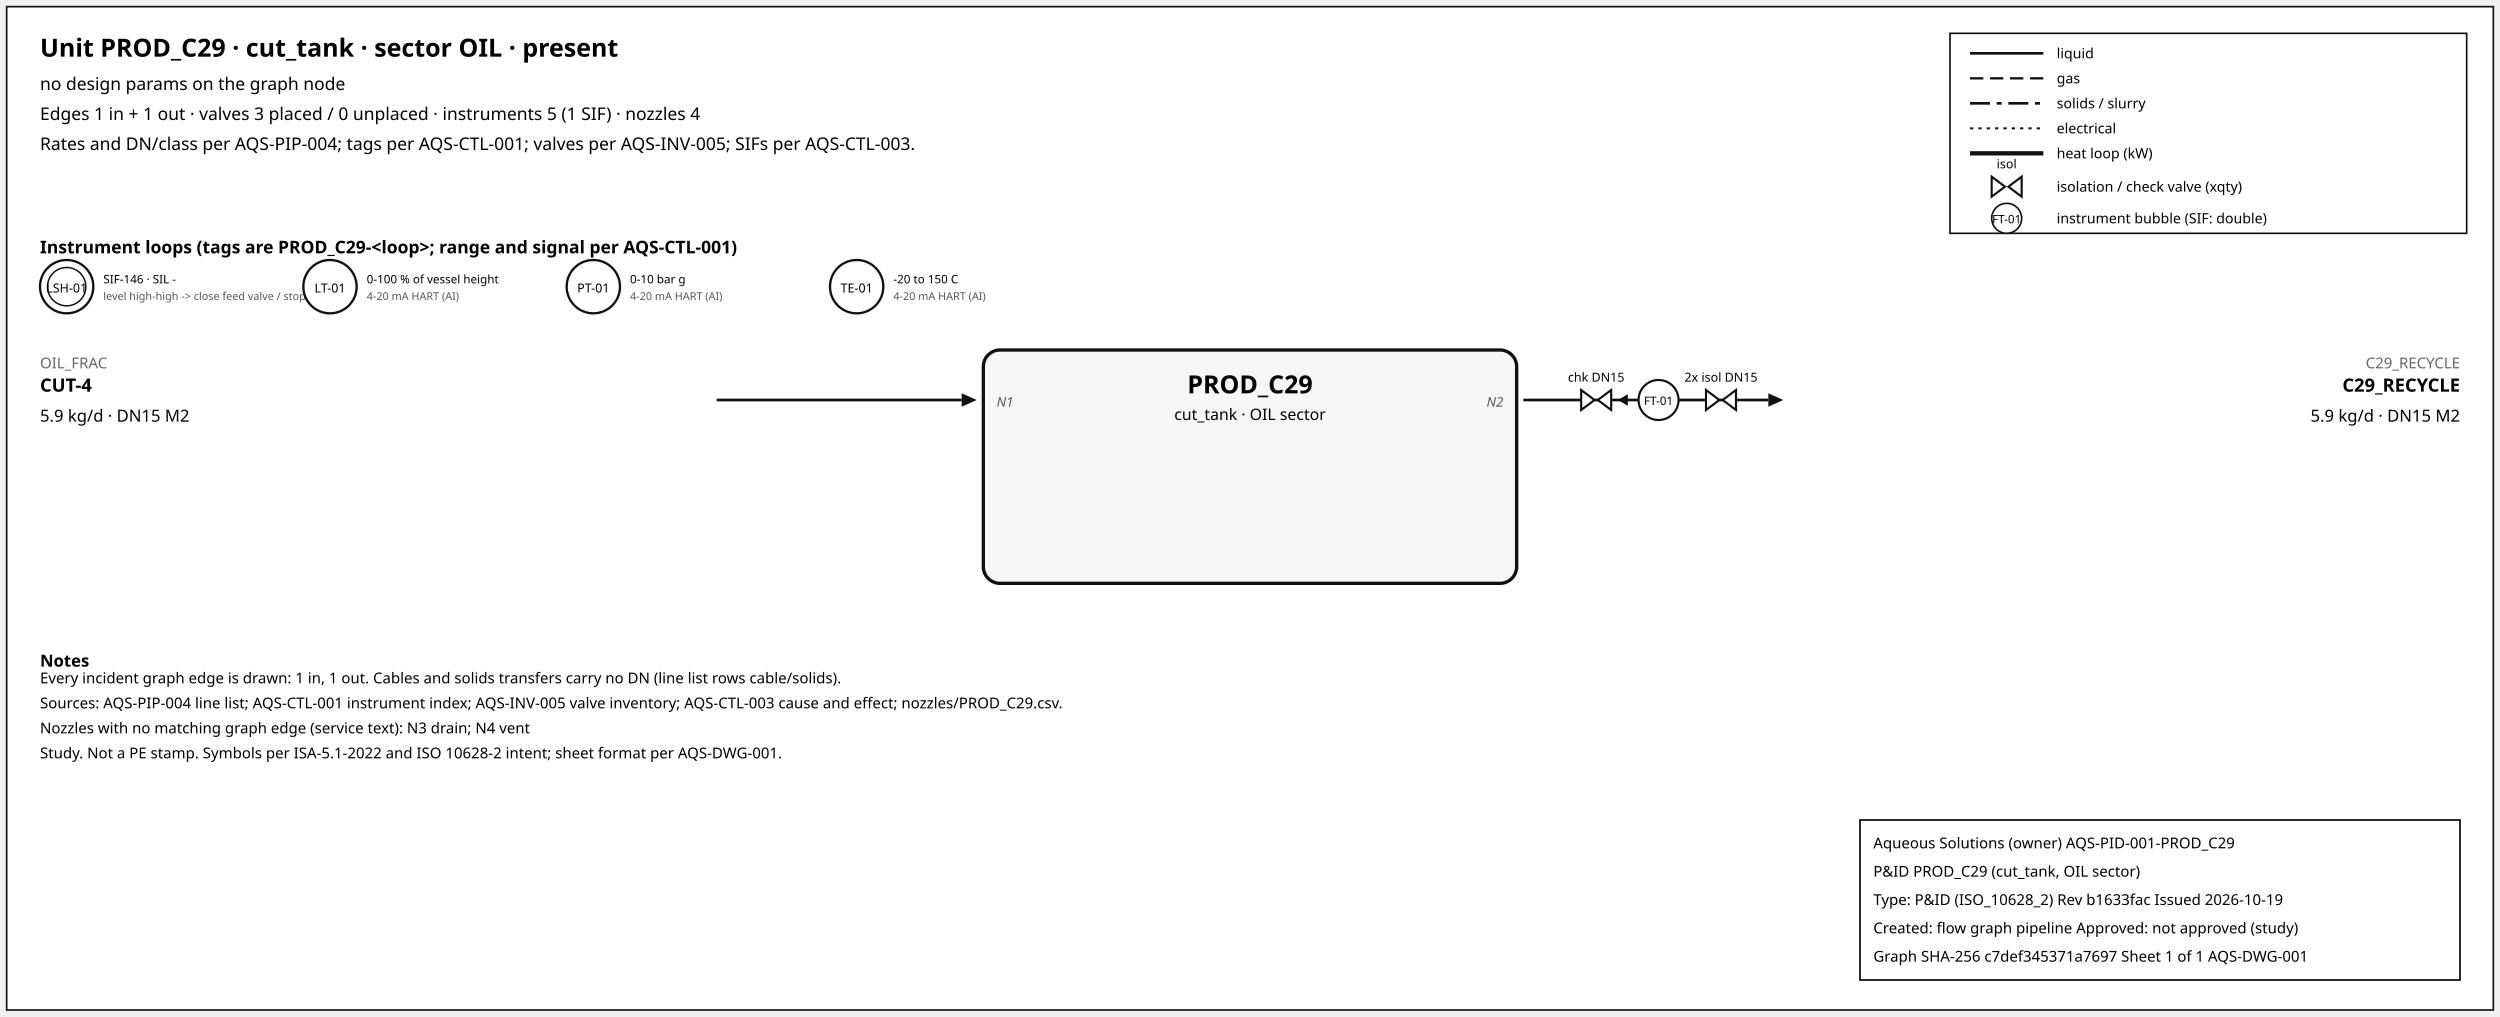
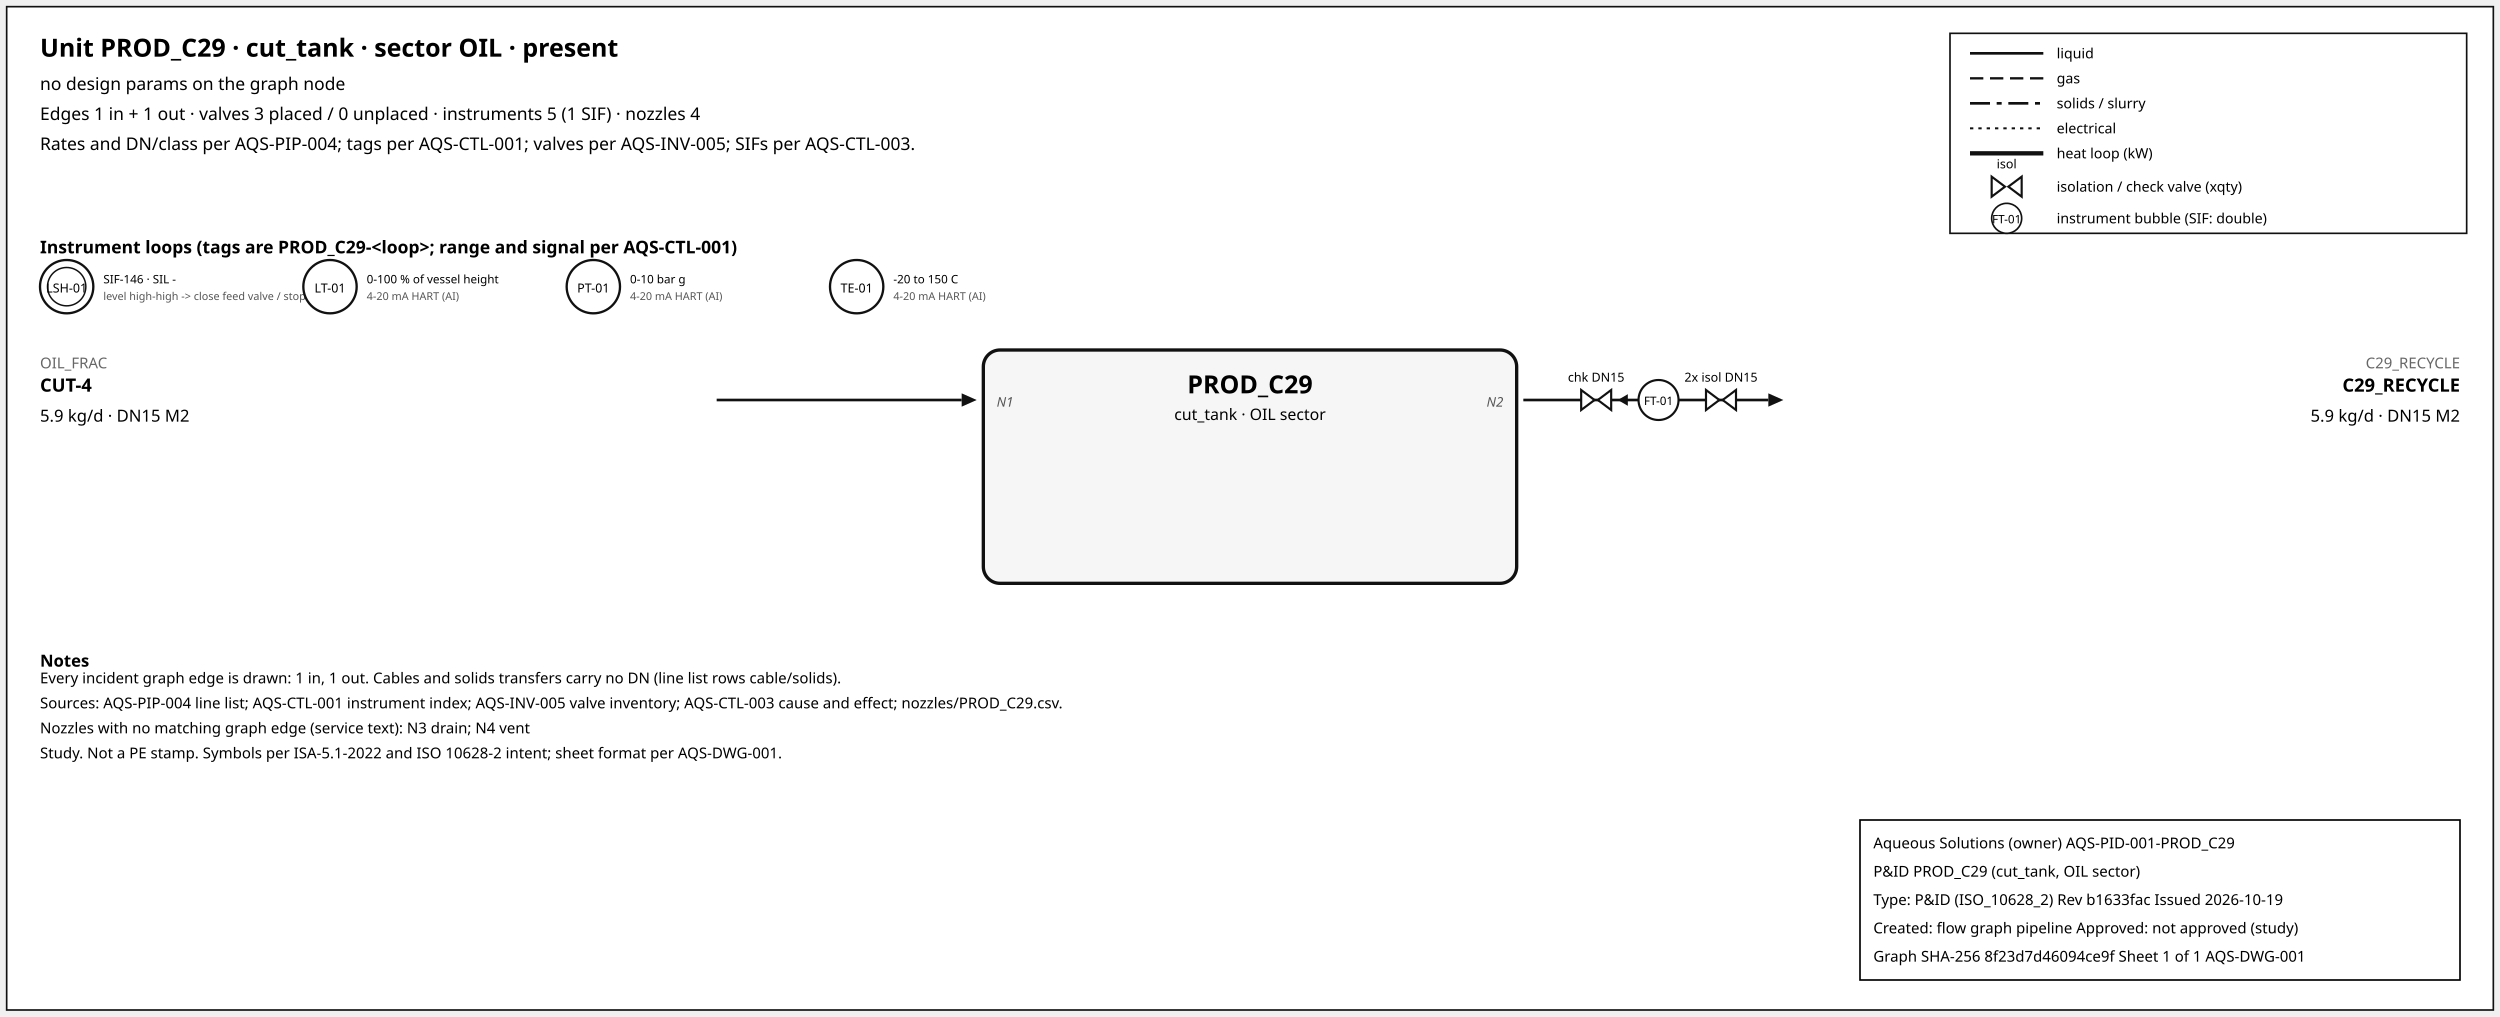
<svg xmlns="http://www.w3.org/2000/svg" width="1500" height="610" font-family="sans-serif">
  <rect x="4" y="4" width="1492" height="602" fill="white" stroke="#111" />
  <text x="24" y="34" font-size="15" font-weight="600">Unit PROD_C29 · cut_tank · sector OIL · present</text>
  <text x="24" y="54" font-size="10.5">no design params on the graph node</text>
  <text x="24" y="72" font-size="10.5">Edges 1 in + 1 out · valves 3 placed / 0 unplaced · instruments 5 (1 SIF) · nozzles 4</text>
  <text x="24" y="90" font-size="10.5">Rates and DN/class per AQS-PIP-004; tags per AQS-CTL-001; valves per AQS-INV-005; SIFs per AQS-CTL-003.</text>
  <rect x="1170" y="20" width="310" height="120" fill="white" stroke="#111" />
  <line x1="1182" y1="32" x2="1226" y2="32" stroke="#111" stroke-width="1.6" />
  <text x="1234" y="35" font-size="8.5">liquid</text>
  <line x1="1182" y1="47" x2="1226" y2="47" stroke="#111" stroke-width="1.4" stroke-dasharray="8,4" />
  <text x="1234" y="50" font-size="8.5">gas</text>
  <line x1="1182" y1="62" x2="1226" y2="62" stroke="#111" stroke-width="1.6" stroke-dasharray="12,4,3,4" />
  <text x="1234" y="65" font-size="8.5">solids / slurry</text>
  <line x1="1182" y1="77" x2="1226" y2="77" stroke="#111" stroke-width="1.2" stroke-dasharray="2,3" />
  <text x="1234" y="80" font-size="8.5">electrical</text>
  <line x1="1182" y1="92" x2="1226" y2="92" stroke="#111" stroke-width="2.6" />
  <text x="1234" y="95" font-size="8.5">heat loop (kW)</text>
  <path d="M 1195.0,106 L 1203.0,112 L 1195.0,118 Z M 1213.0,106 L 1205.0,112 L 1213.0,118 Z" fill="white" stroke="#111" stroke-width="1.3" />
  <text x="1204.0" y="101.0" font-size="7.5" text-anchor="middle">isol</text>
  <text x="1234" y="115" font-size="8.5">isolation / check valve (xqty)</text>
  <circle cx="1204" cy="131" r="9" fill="white" stroke="#111" />
  <text x="1204" y="134" font-size="7" text-anchor="middle">FT-01</text>
  <text x="1234" y="134" font-size="8.5">instrument bubble (SIF: double)</text>
  <text x="24" y="152" font-size="10.5" font-weight="600">Instrument loops (tags are PROD_C29-&lt;loop&gt;; range and signal per AQS-CTL-001)</text>
  <circle cx="40" cy="172" r="16" fill="white" stroke="#111" stroke-width="1.4" />
  <circle cx="40" cy="172" r="11.5" fill="none" stroke="#111" stroke-width="0.9" />
  <text x="40" y="175.5" font-size="7.5" text-anchor="middle">LSH-01</text>
  <text x="62" y="170" font-size="7">SIF-146 · SIL -</text>
  <text x="62" y="180" font-size="6.5" fill="#555">level high-high -&gt; close feed valve / stop f</text>
  <circle cx="198" cy="172" r="16" fill="white" stroke="#111" stroke-width="1.4" />
  <text x="198" y="175.5" font-size="7.5" text-anchor="middle">LT-01</text>
  <text x="220" y="170" font-size="7">0-100 % of vessel height</text>
  <text x="220" y="180" font-size="6.5" fill="#555">4-20 mA HART (AI)</text>
  <circle cx="356" cy="172" r="16" fill="white" stroke="#111" stroke-width="1.4" />
  <text x="356" y="175.5" font-size="7.5" text-anchor="middle">PT-01</text>
  <text x="378" y="170" font-size="7">0-10 bar g</text>
  <text x="378" y="180" font-size="6.5" fill="#555">4-20 mA HART (AI)</text>
  <circle cx="514" cy="172" r="16" fill="white" stroke="#111" stroke-width="1.4" />
  <text x="514" y="175.5" font-size="7.5" text-anchor="middle">TE-01</text>
  <text x="536" y="170" font-size="7">-20 to 150 C</text>
  <text x="536" y="180" font-size="6.5" fill="#555">4-20 mA HART (AI)</text>
  <rect x="590" y="210" width="320" height="140" rx="10" fill="#f6f6f6" stroke="#111" stroke-width="2" />
  <text x="750.0" y="236" font-size="15" font-weight="700" text-anchor="middle">PROD_C29</text>
  <text x="750.0" y="252" font-size="9.5" text-anchor="middle">cut_tank · OIL sector</text>
  <line x1="430" y1="240" x2="577" y2="240" stroke="#111" stroke-width="1.6" class="edge-in" />
  <polygon points="586,240 577,236 577,244" fill="#111" />
  <text x="24" y="221" font-size="9" fill="#666" text-anchor="start">OIL_FRAC</text>
  <text x="24" y="235" font-size="11" font-weight="600" text-anchor="start">CUT-4</text>
  <text x="24" y="253" font-size="10" text-anchor="start">5.9 kg/d · DN15 M2</text>
  <text x="598" y="244" font-size="8" font-style="italic" fill="#555" text-anchor="start">N1</text>
  <line x1="914" y1="240" x2="1061" y2="240" stroke="#111" stroke-width="1.6" class="edge-out" />
  <polygon points="1070,240 1061,236 1061,244" fill="#111" />
  <text x="1476" y="221" font-size="9" fill="#666" text-anchor="end">C29_RECYCLE</text>
  <text x="1476" y="235" font-size="11" font-weight="600" text-anchor="end">C29_RECYCLE</text>
  <text x="1476" y="253" font-size="10" text-anchor="end">5.9 kg/d · DN15 M2</text>
  <text x="902" y="244" font-size="8" font-style="italic" fill="#555" text-anchor="end">N2</text>
  <line x1="979.7" y1="240" x2="971.7" y2="240" stroke="#111" stroke-width="1.2" />
  <polygon points="970.7,240 976.7,236.5 976.7,243.5" fill="#111" />
  <path d="M 948.7,234 L 956.7,240 L 948.7,246 Z M 966.7,234 L 958.7,240 L 966.7,246 Z" fill="white" stroke="#111" stroke-width="1.3" />
  <text x="957.7" y="229.0" font-size="7.5" text-anchor="middle">chk DN15</text>
  <path d="M 1023.6,234 L 1031.6,240 L 1023.6,246 Z M 1041.6,234 L 1033.6,240 L 1041.6,246 Z" fill="white" stroke="#111" stroke-width="1.3" />
  <text x="1032.6" y="229.0" font-size="7.5" text-anchor="middle">2x isol DN15</text>
  <circle cx="995.12" cy="240" r="12" fill="white" stroke="#111" stroke-width="1.3" />
  <text x="995.12" y="243" font-size="7" text-anchor="middle">FT-01</text>
  <text x="24" y="400" font-size="10" font-weight="600">Notes</text>
  <text x="24" y="410" font-size="9">Every incident graph edge is drawn: 1 in, 1 out. Cables and solids transfers carry no DN (line list rows cable/solids).</text>
  <text x="24" y="425" font-size="9">Sources: AQS-PIP-004 line list; AQS-CTL-001 instrument index; AQS-INV-005 valve inventory; AQS-CTL-003 cause and effect; nozzles/PROD_C29.csv.</text>
  <text x="24" y="440" font-size="9">Nozzles with no matching graph edge (service text): N3 drain; N4 vent</text>
  <text x="24" y="455" font-size="9">Study. Not a PE stamp. Symbols per ISA-5.1-2022 and ISO 10628-2 intent; sheet format per AQS-DWG-001.</text>
  <g id="aqs-title-block">
    <rect x="1116" y="492" width="360" height="96" fill="white" stroke="black" stroke-width="1" />
    <text x="1124" y="509" font-size="9">Aqueous Solutions (owner)   AQS-PID-001-PROD_C29</text>
    <text x="1124" y="526" font-size="9">P&amp;ID PROD_C29 (cut_tank, OIL sector)</text>
    <text x="1124" y="543" font-size="9">Type: P&amp;ID (ISO_10628_2)   Rev b1633fac   Issued 2026-10-19</text>
    <text x="1124" y="560" font-size="9">Created: flow graph pipeline   Approved: not approved (study)</text>
-     <text x="1124" y="577" font-size="9">Graph SHA-256 c7def345371a7697   Sheet 1 of 1   AQS-DWG-001</text>
+     <text x="1124" y="577" font-size="9">Graph SHA-256 8f23d7d46094ce9f   Sheet 1 of 1   AQS-DWG-001</text>
  </g>
</svg>
